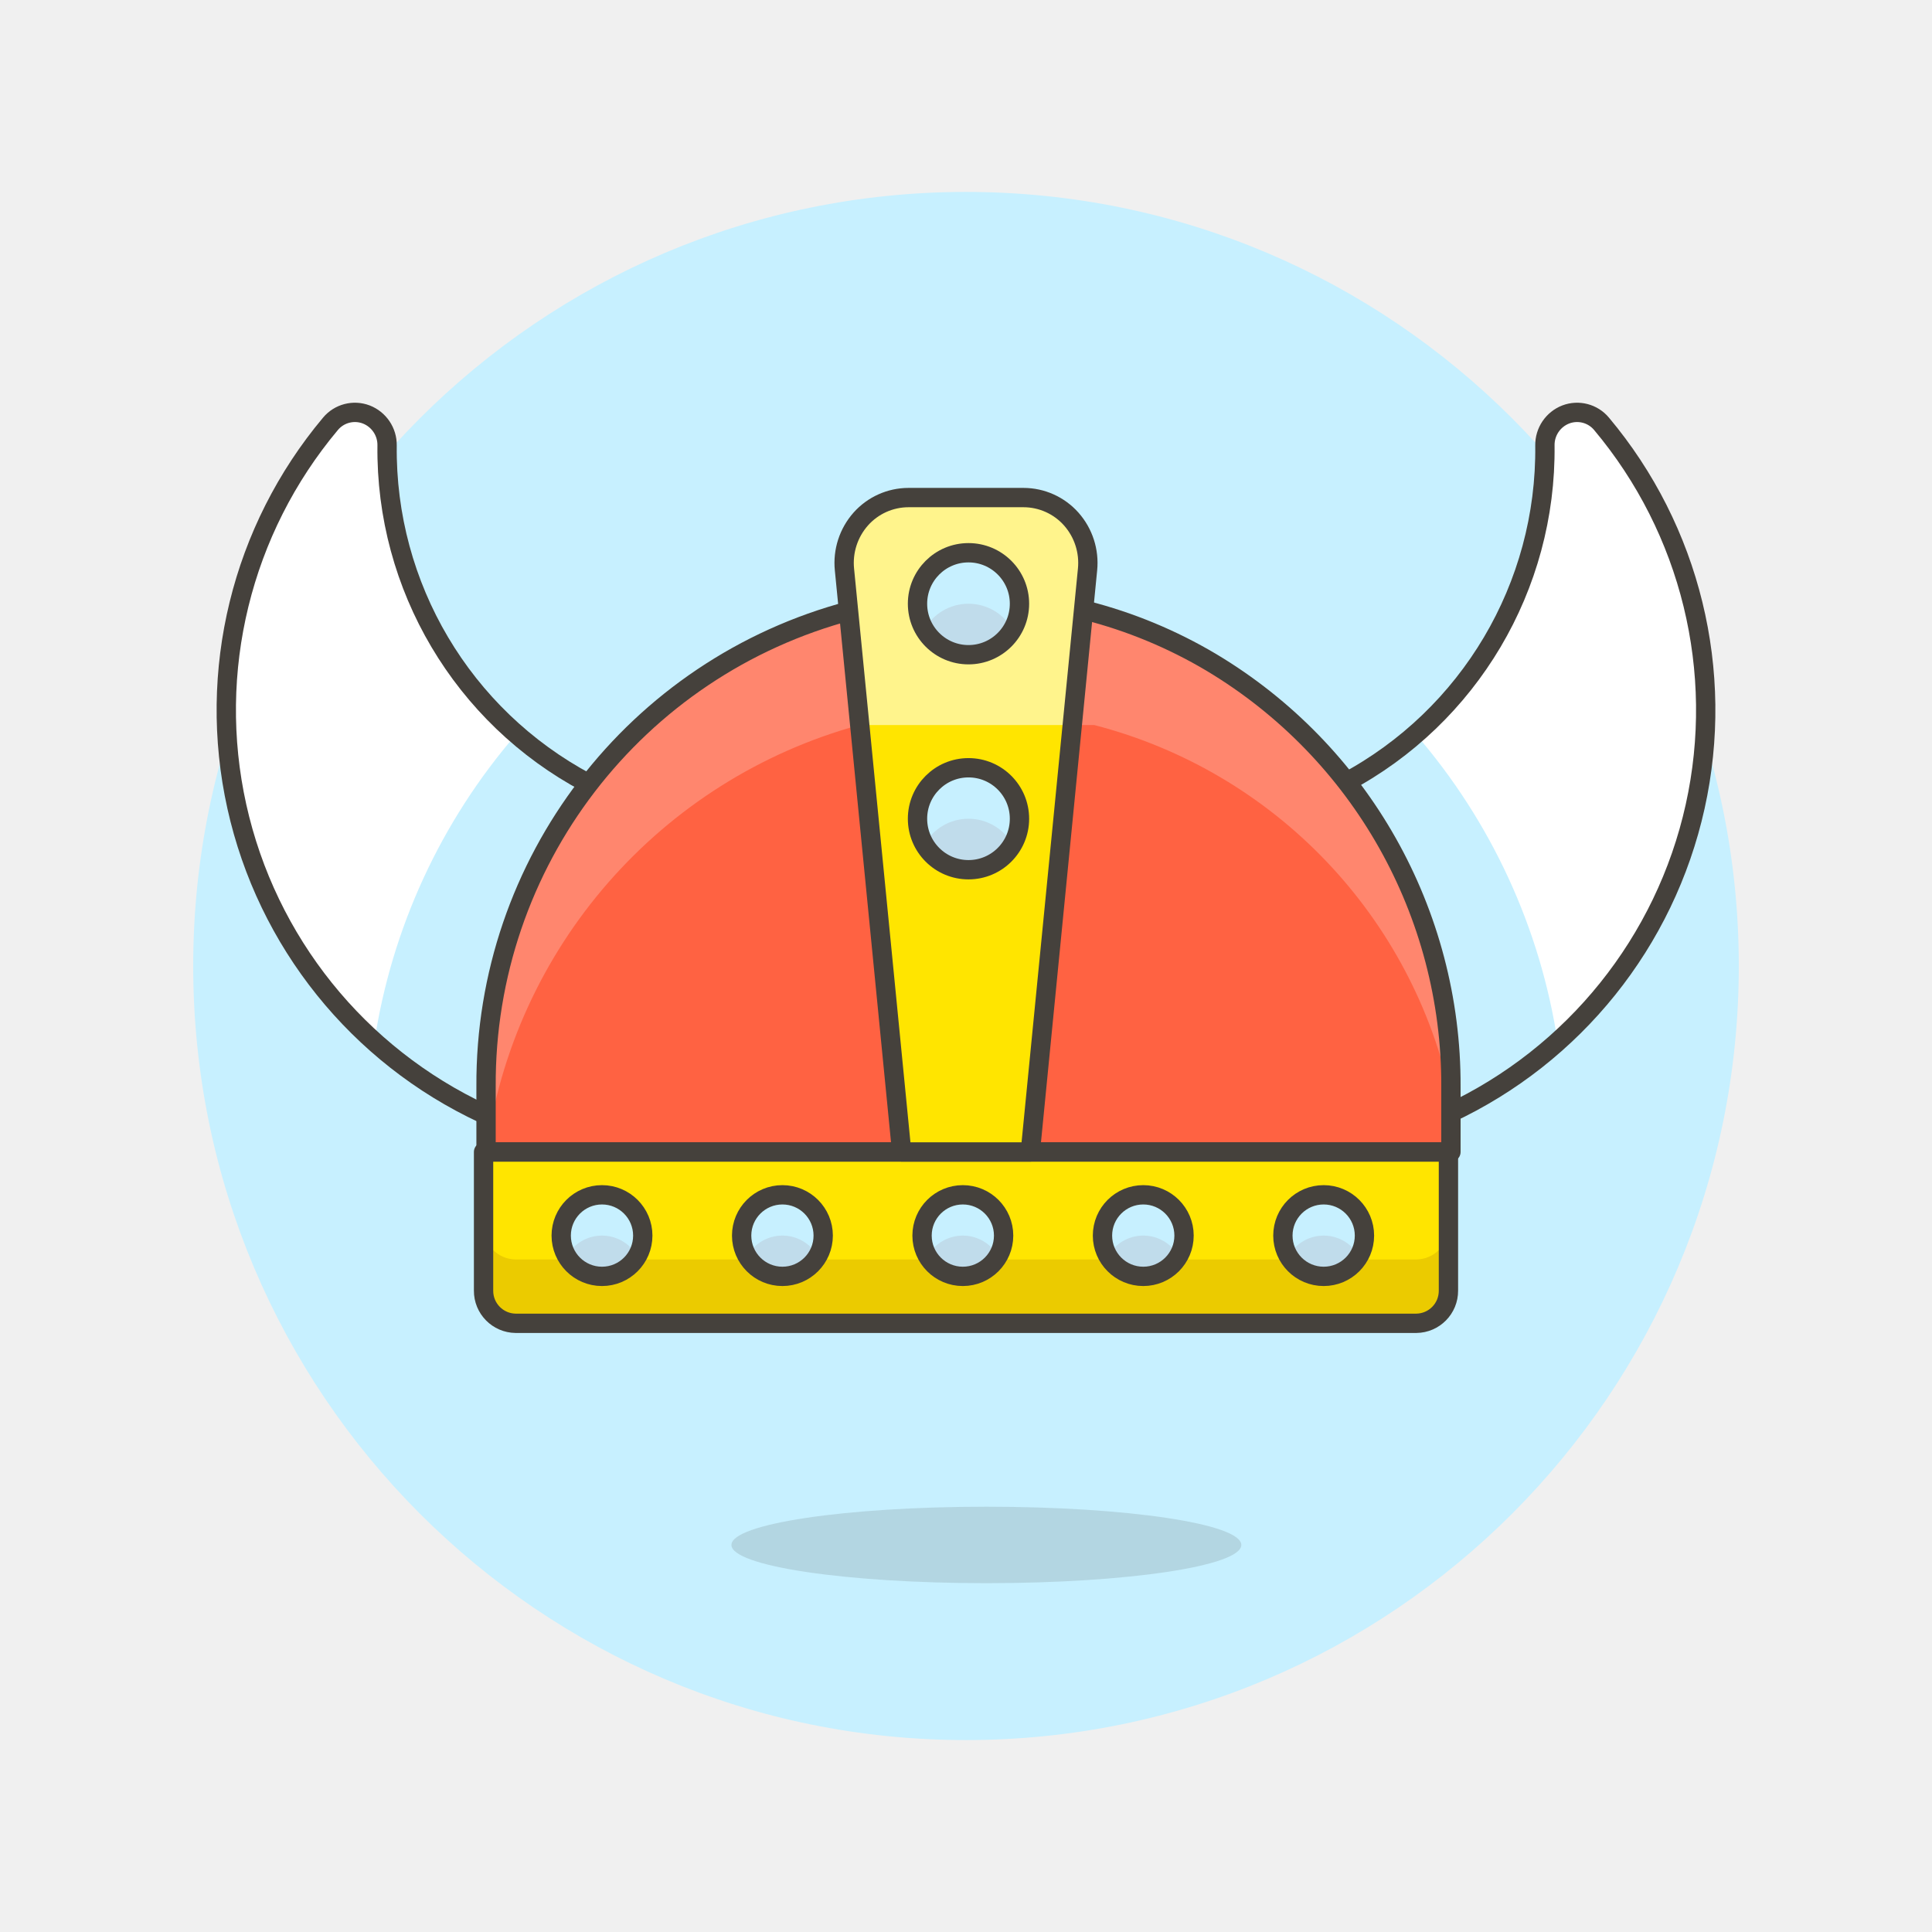
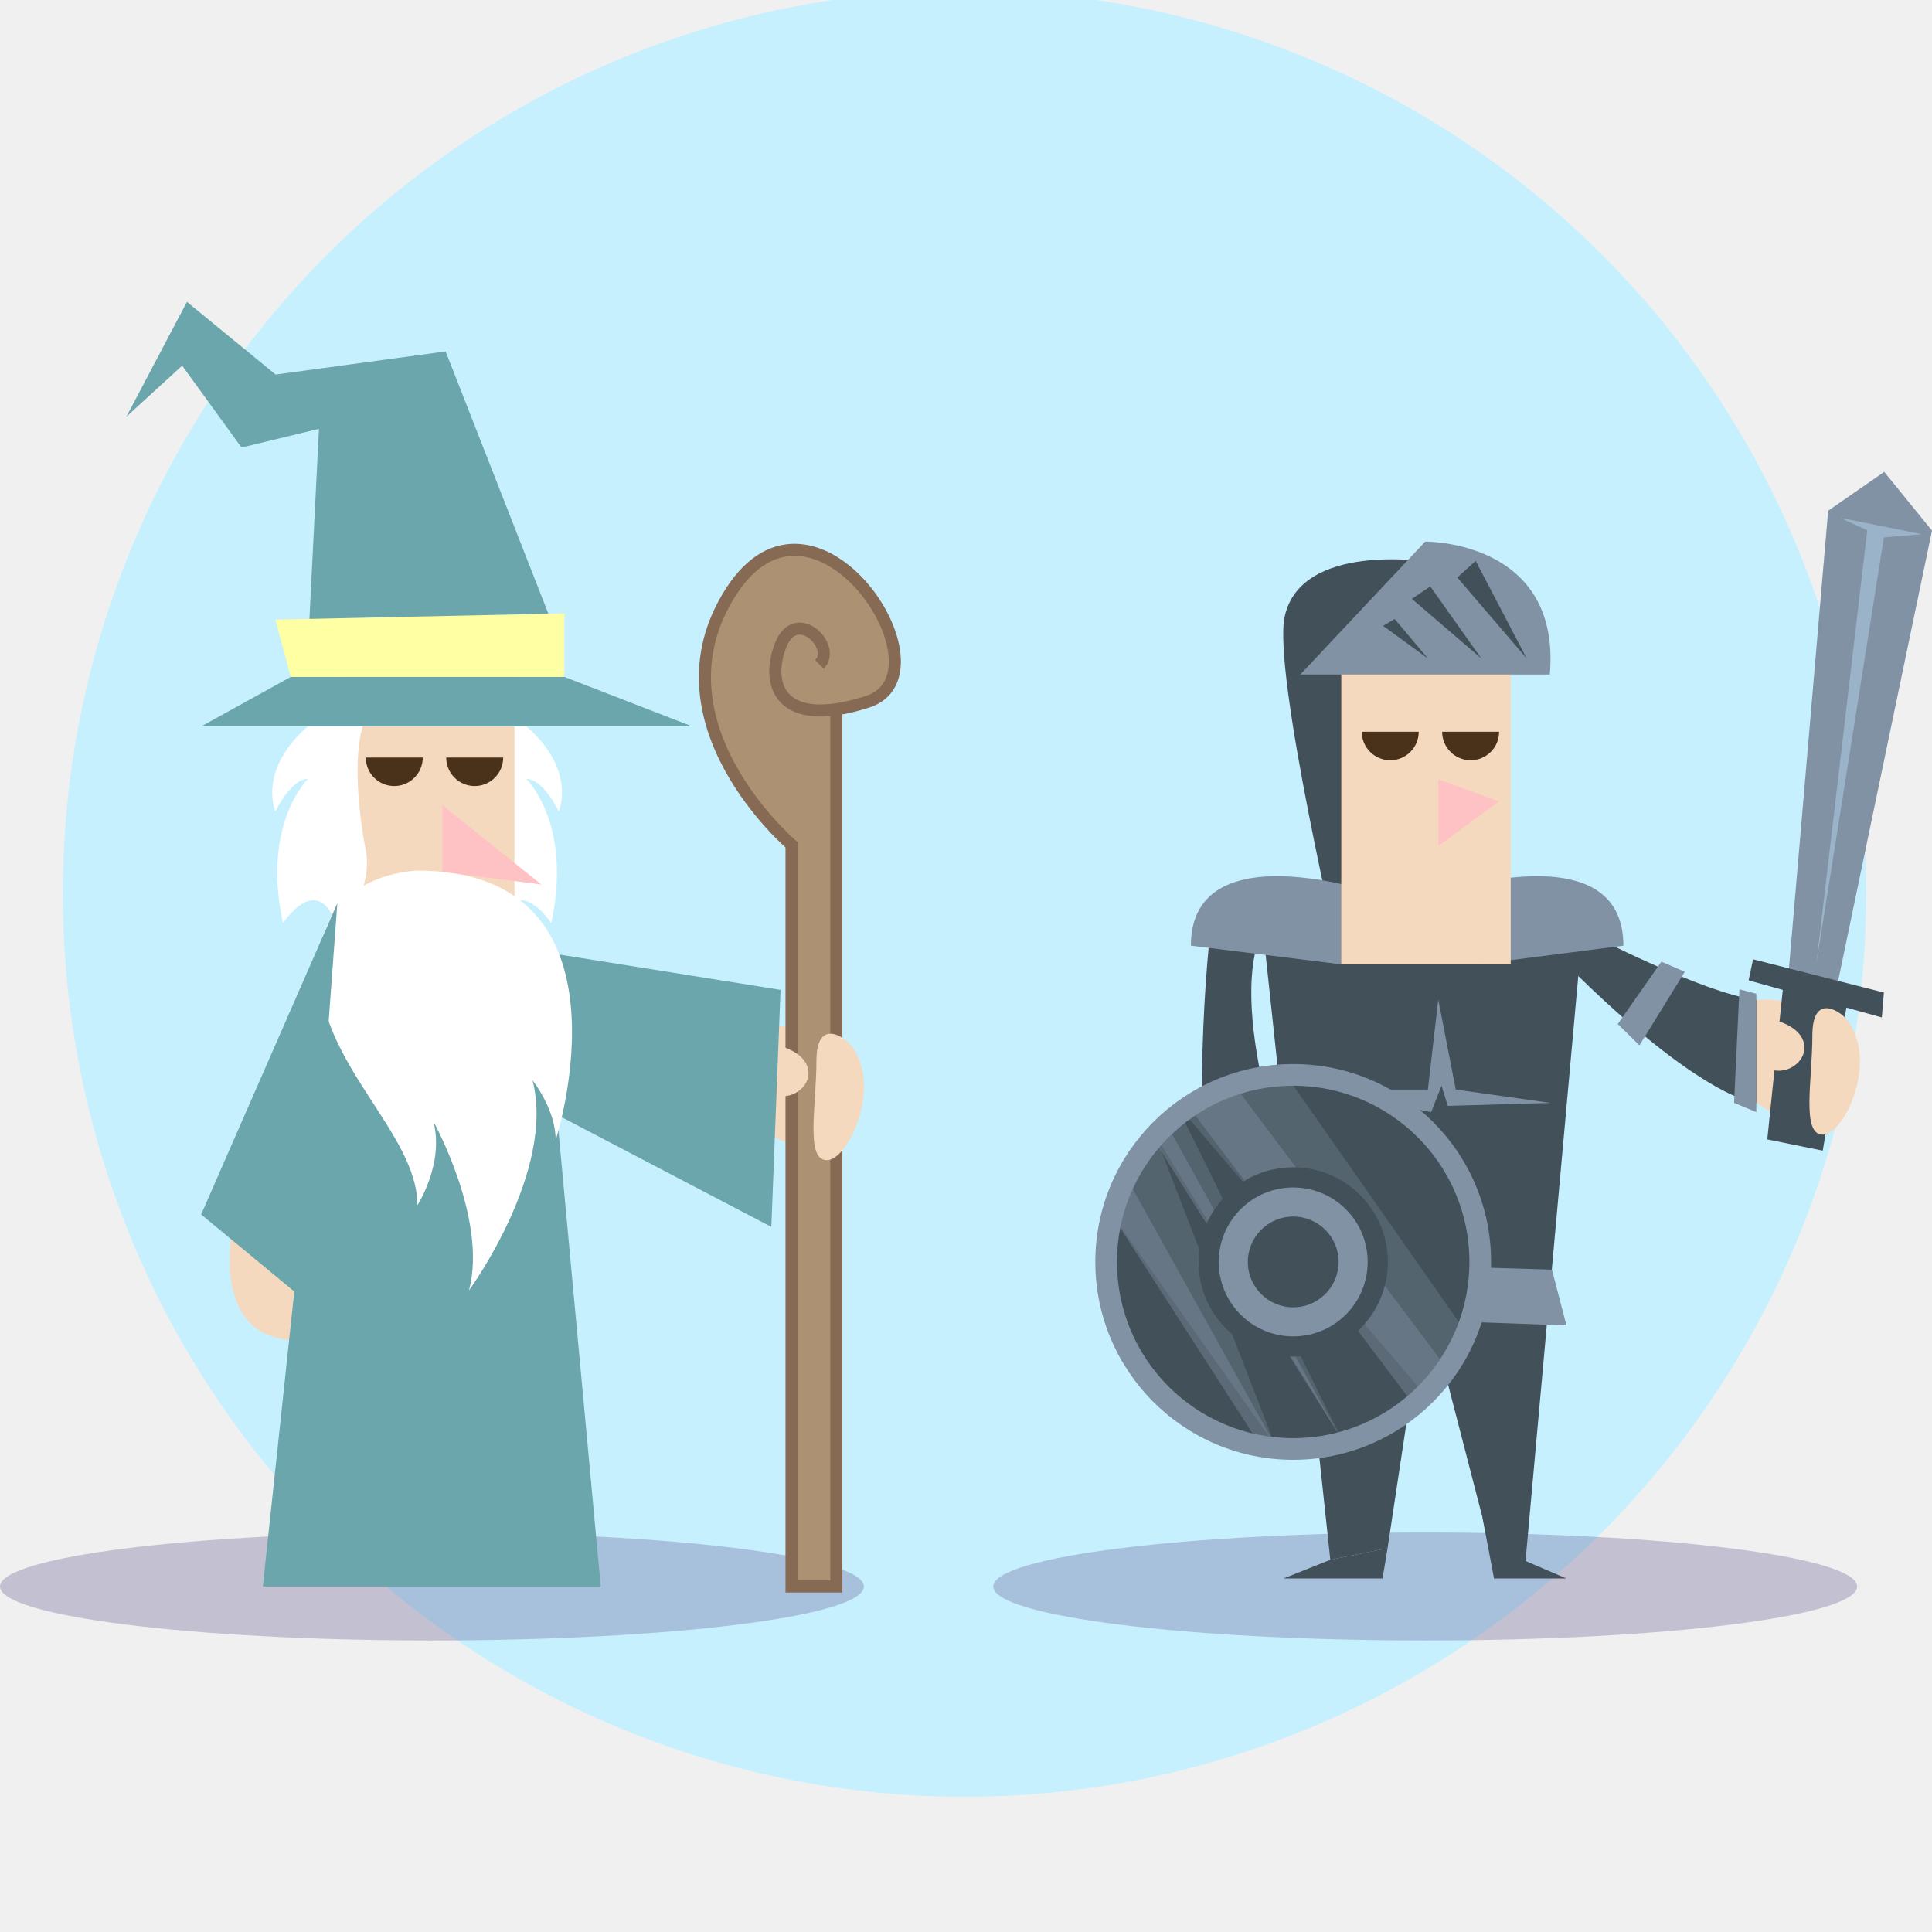
- <svg xmlns="http://www.w3.org/2000/svg" version="1.1" viewBox="0 0 160 160" width="160" height="160">
-   <g transform="matrix(1.6,0,0,1.6,0,0)">
-     <path d="M10.500 50.000 A39.5 39.566 0 1 0 89.500 50.000 A39.5 39.566 0 1 0 10.500 50.000 Z" fill="#c7f0ff" stroke="#c7f0ff" stroke-miterlimit="10" />
-     <path d="M69.615,40.517A19.519,19.519,0,0,0,79.964,23.052a1.693,1.693,0,0,1,1.081-1.6,1.647,1.647,0,0,1,1.849.484,23.052,23.052,0,0,1-7.923,35.714" fill="#ffffff" />
-     <path d="M74.971,57.649a22.45,22.45,0,0,0,5.657-3.691,31.633,31.633,0,0,0-7.357-15.964l-.213.2a19.146,19.146,0,0,1-3.443,2.327Z" fill="#c7f0ff" />
-     <path d="M69.615,40.517A19.519,19.519,0,0,0,79.964,23.052a1.693,1.693,0,0,1,1.081-1.6,1.647,1.647,0,0,1,1.849.484,23.052,23.052,0,0,1-7.923,35.714Z" fill="none" stroke="#45413c" stroke-linecap="round" stroke-linejoin="round" />
-     <path d="M30.385,40.517A19.521,19.521,0,0,1,20.036,23.052a1.693,1.693,0,0,0-1.081-1.6,1.647,1.647,0,0,0-1.849.484,23.052,23.052,0,0,0,7.923,35.714" fill="#ffffff" />
-     <path d="M25.029,57.649a22.45,22.45,0,0,1-5.657-3.691,31.641,31.641,0,0,1,7.357-15.964l.213.2a19.146,19.146,0,0,0,3.443,2.327Z" fill="#c7f0ff" />
-     <path d="M30.385,40.517A19.521,19.521,0,0,1,20.036,23.052a1.693,1.693,0,0,0-1.081-1.6,1.647,1.647,0,0,0-1.849.484,23.052,23.052,0,0,0,7.923,35.714Z" fill="none" stroke="#45413c" stroke-linecap="round" stroke-linejoin="round" />
-     <path d="M62.7,34.286a24.562,24.562,0,0,0-6.488-2.69H44.045A25.334,25.334,0,0,0,25.158,56.238v3.387H75.1V56.238A25.474,25.474,0,0,0,62.7,34.286" fill="#ff6242" />
-     <path d="M75.12,56.881A25.371,25.371,0,0,0,56.641,37.529H44.475a26.59,26.59,0,0,0-19.317,22.1V56.238A25.334,25.334,0,0,1,44.045,31.6H56.212a24.562,24.562,0,0,1,6.488,2.69A25.474,25.474,0,0,1,75.1,56.238" fill="#ff866e" />
-     <path d="M37.859 79.966 A13.196 1.979 0 1 0 64.251 79.966 A13.196 1.979 0 1 0 37.859 79.966 Z" fill="#45413c" opacity=".15" />
-     <path d="M74.971,59.625V66.8a1.68,1.68,0,0,1-1.665,1.694H26.694A1.68,1.68,0,0,1,25.029,66.8V59.625Z" fill="#ffe500" />
-     <path d="M73.306,65.19H26.694A1.68,1.68,0,0,1,25.029,63.5v3.3a1.68,1.68,0,0,0,1.665,1.693H73.306A1.68,1.68,0,0,0,74.971,66.8V63.5A1.68,1.68,0,0,1,73.306,65.19Z" fill="#ebcb00" />
-     <path d="M74.971,59.625V66.8a1.68,1.68,0,0,1-1.665,1.694H26.694A1.68,1.68,0,0,1,25.029,66.8V59.625Z" fill="none" stroke="#45413c" stroke-linecap="round" stroke-linejoin="round" />
-     <path d="M62.7,34.286a24.562,24.562,0,0,0-6.488-2.69H44.045A25.334,25.334,0,0,0,25.158,56.238v3.387H75.1V56.238A25.474,25.474,0,0,0,62.7,34.286" fill="none" stroke="#45413c" stroke-linecap="round" stroke-linejoin="round" />
-     <path d="M56.291,29.479a3.425,3.425,0,0,0-.842-2.612,3.311,3.311,0,0,0-2.471-1.113H47.022a3.311,3.311,0,0,0-2.471,1.113,3.425,3.425,0,0,0-.842,2.612l2.962,30.146h6.658Z" fill="#ffe500" />
-     <path d="M52.978,25.754H47.022a3.311,3.311,0,0,0-2.471,1.113,3.424,3.424,0,0,0-.842,2.612l.791,8.05h11l.791-8.05a3.424,3.424,0,0,0-.842-2.612A3.311,3.311,0,0,0,52.978,25.754Z" fill="#fff48c" />
-     <path d="M56.291,29.479a3.425,3.425,0,0,0-.842-2.612,3.311,3.311,0,0,0-2.471-1.113H47.022a3.311,3.311,0,0,0-2.471,1.113,3.425,3.425,0,0,0-.842,2.612l2.962,30.146h6.658Z" fill="none" stroke="#45413c" stroke-linecap="round" stroke-linejoin="round" />
-     <path d="M47.490 31.249 A2.639 2.639 0 1 0 52.768 31.249 A2.639 2.639 0 1 0 47.490 31.249 Z" fill="#c0dceb" />
-     <path d="M52.408,32.579a2.618,2.618,0,0,0-4.559,0,2.64,2.64,0,1,1,4.559,0Z" fill="#c7f0ff" />
-     <path d="M47.490 31.249 A2.639 2.639 0 1 0 52.768 31.249 A2.639 2.639 0 1 0 47.490 31.249 Z" fill="none" stroke="#45413c" stroke-linecap="round" stroke-linejoin="round" />
-     <path d="M47.490 42.378 A2.639 2.639 0 1 0 52.768 42.378 A2.639 2.639 0 1 0 47.490 42.378 Z" fill="#c0dceb" />
-     <path d="M52.408,43.709a2.617,2.617,0,0,0-4.559,0,2.64,2.64,0,1,1,4.559,0Z" fill="#c7f0ff" />
-     <path d="M47.490 42.378 A2.639 2.639 0 1 0 52.768 42.378 A2.639 2.639 0 1 0 47.490 42.378 Z" fill="none" stroke="#45413c" stroke-linecap="round" stroke-linejoin="round" />
-     <path d="M66.402 63.954 A2.111 2.111 0 1 0 70.624 63.954 A2.111 2.111 0 1 0 66.402 63.954 Z" fill="#c0dceb" />
-     <path d="M70.337,65.019a2.094,2.094,0,0,0-3.647,0,2.112,2.112,0,1,1,3.647,0Z" fill="#c7f0ff" />
-     <path d="M66.402 63.954 A2.111 2.111 0 1 0 70.624 63.954 A2.111 2.111 0 1 0 66.402 63.954 Z" fill="none" stroke="#45413c" stroke-linecap="round" stroke-linejoin="round" />
-     <path d="M57.064 63.954 A2.111 2.111 0 1 0 61.286 63.954 A2.111 2.111 0 1 0 57.064 63.954 Z" fill="#c0dceb" />
-     <path d="M61,65.019a2.094,2.094,0,0,0-3.648,0,2.111,2.111,0,1,1,3.648,0Z" fill="#c7f0ff" />
-     <path d="M57.064 63.954 A2.111 2.111 0 1 0 61.286 63.954 A2.111 2.111 0 1 0 57.064 63.954 Z" fill="none" stroke="#45413c" stroke-linecap="round" stroke-linejoin="round" />
-     <path d="M47.725 63.954 A2.111 2.111 0 1 0 51.947 63.954 A2.111 2.111 0 1 0 47.725 63.954 Z" fill="#c0dceb" />
-     <path d="M51.66,65.019a2.094,2.094,0,0,0-3.647,0,2.112,2.112,0,1,1,3.647,0Z" fill="#c7f0ff" />
-     <path d="M47.725 63.954 A2.111 2.111 0 1 0 51.947 63.954 A2.111 2.111 0 1 0 47.725 63.954 Z" fill="none" stroke="#45413c" stroke-linecap="round" stroke-linejoin="round" />
-     <path d="M38.387 63.954 A2.111 2.111 0 1 0 42.609 63.954 A2.111 2.111 0 1 0 38.387 63.954 Z" fill="#c0dceb" />
-     <path d="M42.322,65.019a2.094,2.094,0,0,0-3.648,0,2.111,2.111,0,1,1,3.648,0Z" fill="#c7f0ff" />
-     <path d="M38.387 63.954 A2.111 2.111 0 1 0 42.609 63.954 A2.111 2.111 0 1 0 38.387 63.954 Z" fill="none" stroke="#45413c" stroke-linecap="round" stroke-linejoin="round" />
-     <path d="M29.048 63.954 A2.111 2.111 0 1 0 33.270 63.954 A2.111 2.111 0 1 0 29.048 63.954 Z" fill="#c0dceb" />
-     <path d="M32.983,65.019a2.094,2.094,0,0,0-3.647,0,2.112,2.112,0,1,1,3.647,0Z" fill="#c7f0ff" />
-     <path d="M29.048 63.954 A2.111 2.111 0 1 0 33.270 63.954 A2.111 2.111 0 1 0 29.048 63.954 Z" fill="none" stroke="#45413c" stroke-linecap="round" stroke-linejoin="round" />
+ <svg xmlns="http://www.w3.org/2000/svg" width="160" height="160" fill="none">
+   <g clip-path="url(#clip0)">
+     <path d="M6 74c0 19.626 7.783 38.448 21.638 52.326C41.492 140.204 60.283 148 79.877 148c19.593 0 38.384-7.796 52.238-21.674 13.855-13.878 21.638-32.7 21.638-52.326 0-19.626-7.783-38.448-21.638-52.326C118.261 7.796 99.47 0 79.877 0 60.283 0 41.492 7.796 27.638 21.674 13.783 35.552 6 54.374 6 74v0z" fill="#C7F0FF" stroke="#C7F0FF" stroke-width="1.6" stroke-miterlimit="10" />
+     <path opacity=".3" d="M35.773 135.858c19.757 0 35.773-2.002 35.773-4.472 0-2.47-16.016-4.472-35.773-4.472C16.016 126.914 0 128.916 0 131.386c0 2.47 16.016 4.472 35.773 4.472zM118.03 135.858c19.756 0 35.773-2.002 35.773-4.472 0-2.47-16.017-4.472-35.773-4.472-19.758 0-35.774 2.002-35.774 4.472 0 2.47 16.016 4.472 35.774 4.472z" fill="#5C5589" />
+     <path d="M62.974 93.451s4.619 3.513 5.897-.565c1.278-4.079-.442-8.378-5.897-7.936" fill="#F4D9BE" />
+     <path d="M69.262 58.734v72.652h-3.71V69.962s-11.941-10.172-5.012-20.958c6.929-10.786 18.476 6.806 11.302 9.115-7.199 2.31-8.476-1.376-7.199-4.668 1.278-3.292 4.693.098 3.219 1.573" fill="#AC9173" />
+     <path d="M69.262 58.734v72.652h-3.71V69.962s-11.941-10.172-5.012-20.958c6.929-10.786 18.476 6.806 11.302 9.115-7.199 2.31-8.476-1.376-7.199-4.668 1.278-3.292 4.693.098 3.219 1.573" stroke="#876A54" stroke-miterlimit="10" />
+     <path d="M64.472 86.596s2.482.516 2.482 2.309c0 1.794-3.464 3.587-5.381-1.155" fill="#F4D9BE" />
+     <path d="M42.946 78.512l21.695 3.464-.762 19.631-23.144-12.113" fill="#6AA6AB" />
+     <path d="M19.14 102.64s-1.45 8.353 5.479 8.353-2.309-11.547-2.309-11.547" fill="#F4D9BE" />
+     <path d="M27.663 76.105l-5.897 55.282h27.985l-4.914-52.996" fill="#6AA6AB" />
+     <path d="M43.586 60.159s3.98 3.071 2.703 7.051c0 0-1.278-2.703-2.703-2.703 0 0 3.857 3.71 2.064 11.941 0 0-3.071-4.742-4.619.762 0 0-2.899-3.341-2.236-6.806.688-3.464 1.106-8.599 0-10.909" fill="#fff" />
+     <path d="M42.604 55.024H28.575v26.953h14.029V55.024z" fill="#F4D9BE" />
+     <path d="M34.569 72.1s-8.157.123-8.157 8.083 8.157 13.611 8.157 19.631c0 0 2.236-3.464 1.327-6.929 0 0 4.496 8.084 2.948 13.98 0 0 7.199-9.877 5.258-17.396 0 0 1.916 2.383 1.916 4.938.025.025 7.125-22.309-11.449-22.309z" fill="#fff" />
+     <path d="M36.631 66.67l8.206 6.585-8.206-1.056v-5.528z" fill="#FFC2C4" />
+     <path d="M32.651 65.097c1.302 0 2.359-1.056 2.359-2.359H30.292c0 1.302 1.056 2.359 2.359 2.359z" fill="#4A311A" />
+     <path d="M25.502 60.159s-3.98 3.071-2.703 7.051c0 0 1.278-2.703 2.703-2.703 0 0-3.857 3.71-2.064 11.941 0 0 3.071-4.742 4.619.762 0 0 2.899-3.341 2.236-6.806-.688-3.464-1.106-8.599 0-10.909" fill="#fff" />
+     <path d="M39.312 65.097c1.302 0 2.359-1.056 2.359-2.359h-4.717c0 1.302 1.056 2.359 2.359 2.359z" fill="#4A311A" />
+     <path d="M16.66 60.159h40.663l-10.589-4.103h-22.653l-7.42 4.103zM25.628 51.24l.786-15.725-6.413 1.548-4.914-6.781-4.619 4.226L15.48 25l7.346 6.019 14.078-1.916 8.501 21.695s-4.25 5.651-19.779.442z" fill="#6AA6AB" />
+     <path d="M24.081 56.056l-1.278-4.742 23.931-.516v5.258H24.081z" fill="#FFFFA4" />
+     <path d="M27.937 74.802L16.66 100.576l8.845 7.321" fill="#6AA6AB" />
+     <path d="M70.512 86.596c-.467-.639-2.899-2.408-2.899 1.278s-.934 8.206.86 8.206c1.769.025 4.619-6.044 2.039-9.484z" fill="#F4D9BE" />
+     <path d="M148.059 81.313l3.341-39.016 4.644-3.219 3.955 4.865-8.034 38.55" fill="#8192A4" />
+     <path d="M104.273 73.992l5.897 55.184 4.742-.959L117 114.384h2.851l3.759 14.52 2.727.369 4.987-55.282h-27.051z" fill="#425059" />
+     <path d="M101.618 100.502s-1.449 8.354 5.479 8.354c6.929 0-2.309-11.548-2.309-11.548" fill="#F4D9BE" />
+     <path d="M100.096 78.488s-2.039 20.343 1.769 24.152l5.971-2.138s-6.143-15.282-3.588-22.702" fill="#425059" />
+     <path d="M145.453 82.812c5.454-.442 7.174 3.833 5.896 7.936-1.277 4.103-5.896.565-5.896.565" fill="#F4D9BE" />
+     <path d="M118.252 46.523s-10.54-1.671-11.867 4.57c-.982 4.693 4.668 28.771 4.668 28.771l4.079-16.756M147.711 81.313l-1.352 13.046 4.595.934 2.064-12.506-5.307-1.474z" fill="#425059" />
+     <path d="M146.952 84.483s2.482.516 2.482 2.31c0 1.794-3.464 3.587-5.381-1.155" fill="#F4D9BE" />
+     <path d="M131.497 77.284s9.41 4.914 13.955 5.528v8.526s-4.422-.197-15.724-11.474" fill="#425059" />
+     <path d="M119.111 73.992s15.332-5.233 15.332 4.324l-12.039 1.548M113.955 73.992s-15.332-5.233-15.332 4.324l12.457 1.548" fill="#8192A4" />
+     <path d="M125.109 52.911H111.08v26.953h14.029V52.911z" fill="#F4D9BE" />
+     <path d="M115.134 62.96c1.302 0 2.358-1.056 2.358-2.359h-4.717c0 1.302 1.056 2.359 2.359 2.359zM121.791 62.96c1.302 0 2.358-1.056 2.358-2.359h-4.717c0 1.302 1.057 2.359 2.359 2.359z" fill="#4A311A" />
+     <path d="M152.993 84.483c-.467-.639-2.9-2.408-2.9 1.278 0 3.685-.933 8.206.86 8.206 1.794 0 4.619-6.069 2.04-9.484z" fill="#F4D9BE" />
+     <path d="M128.349 55.859h-20.662l10.343-11.007c-.024 0 11.278-.147 10.319 11.007zM137.589 79.642l-3.611 5.16 1.793 1.769 3.759-6.093-1.941-.835zM145.453 92.099v-9.803l-1.401-.369-.442 9.41M108.62 90.232h9.631l.86-7.445 1.45 7.445 7.838 1.106-8.501.246-.516-1.671-.86 2.187-9.902-1.867zM107.099 104.507l21.425.639 1.203 4.619-25.454-.909 2.826-4.349z" fill="#8192A4" />
+     <path d="M126.335 129.273l3.39 1.45h-5.995l-.958-5.037M110.172 129.175l-3.882 1.548h8.206l.417-2.507" fill="#425059" />
+     <path d="M107.098 120.895c9.051 0 16.388-7.337 16.388-16.388 0-9.051-7.337-16.388-16.388-16.388-9.05 0-16.388 7.337-16.388 16.388 0 9.051 7.337 16.388 16.388 16.388z" fill="#8192A4" />
+     <path d="M107.097 119.101c8.06 0 14.594-6.534 14.594-14.594 0-8.06-6.534-14.594-14.594-14.594-8.06 0-14.595 6.534-14.595 14.594 0 8.06 6.534 14.594 14.595 14.594z" fill="#425059" />
+     <path opacity=".3" d="M91.424 99.667l14.152 19.975-9.926-25.675 15.429 25.159-13.734-27.788 20.688 24.201 3.611-4.865-15.356-21.941-6.044 1.499-7.051 5.577" fill="#8192A4" />
+     <path opacity=".4" d="M91.938 100.404l12.825 19.901 1.253.123-12.85-23.12 1.818-3.833 15.798 25.184-14.373-25.921 1.794-1.401 18.796 24.889 2.752-2.998-17.617-23.464-6.781 3.292" fill="#8192A4" />
+     <path d="M107.098 112.345c4.329 0 7.838-3.509 7.838-7.838 0-4.329-3.509-7.838-7.838-7.838-4.329 0-7.838 3.509-7.838 7.838s3.509 7.838 7.838 7.838z" fill="#425059" />
+     <path d="M107.098 110.674c3.406 0 6.167-2.761 6.167-6.167 0-3.406-2.761-6.167-6.167-6.167-3.406 0-6.167 2.761-6.167 6.167 0 3.406 2.761 6.167 6.167 6.167z" fill="#8192A4" />
+     <path d="M107.099 108.266c2.076 0 3.759-1.683 3.759-3.759 0-2.076-1.683-3.759-3.759-3.759-2.076 0-3.759 1.683-3.759 3.759 0 2.076 1.683 3.759 3.759 3.759zM144.813 81.19l11.032 3.071.172-2.064-10.835-2.752-.369 1.744z" fill="#425059" />
+     <path d="M152.405 42.886l2.236 1.032-4.226 35.945 5.601-35.355 3.145-.27-6.756-1.351z" fill="#9BB3C9" />
+     <path d="M120.686 47.825l5.749 6.707-4.226-8.083M116.926 49.594l5.75 4.939-4.226-5.97M114.544 51.83l3.71 2.703-2.751-3.268" fill="#425059" />
+     <path d="M119.111 64.532l5.037 1.843-5.037 3.685v-5.528z" fill="#FFC2C4" />
  </g>
+   <defs>
+     <clipPath id="clip0">
+       <path fill="#fff" d="M0 0h160v160H0z" />
+     </clipPath>
+   </defs>
</svg>
